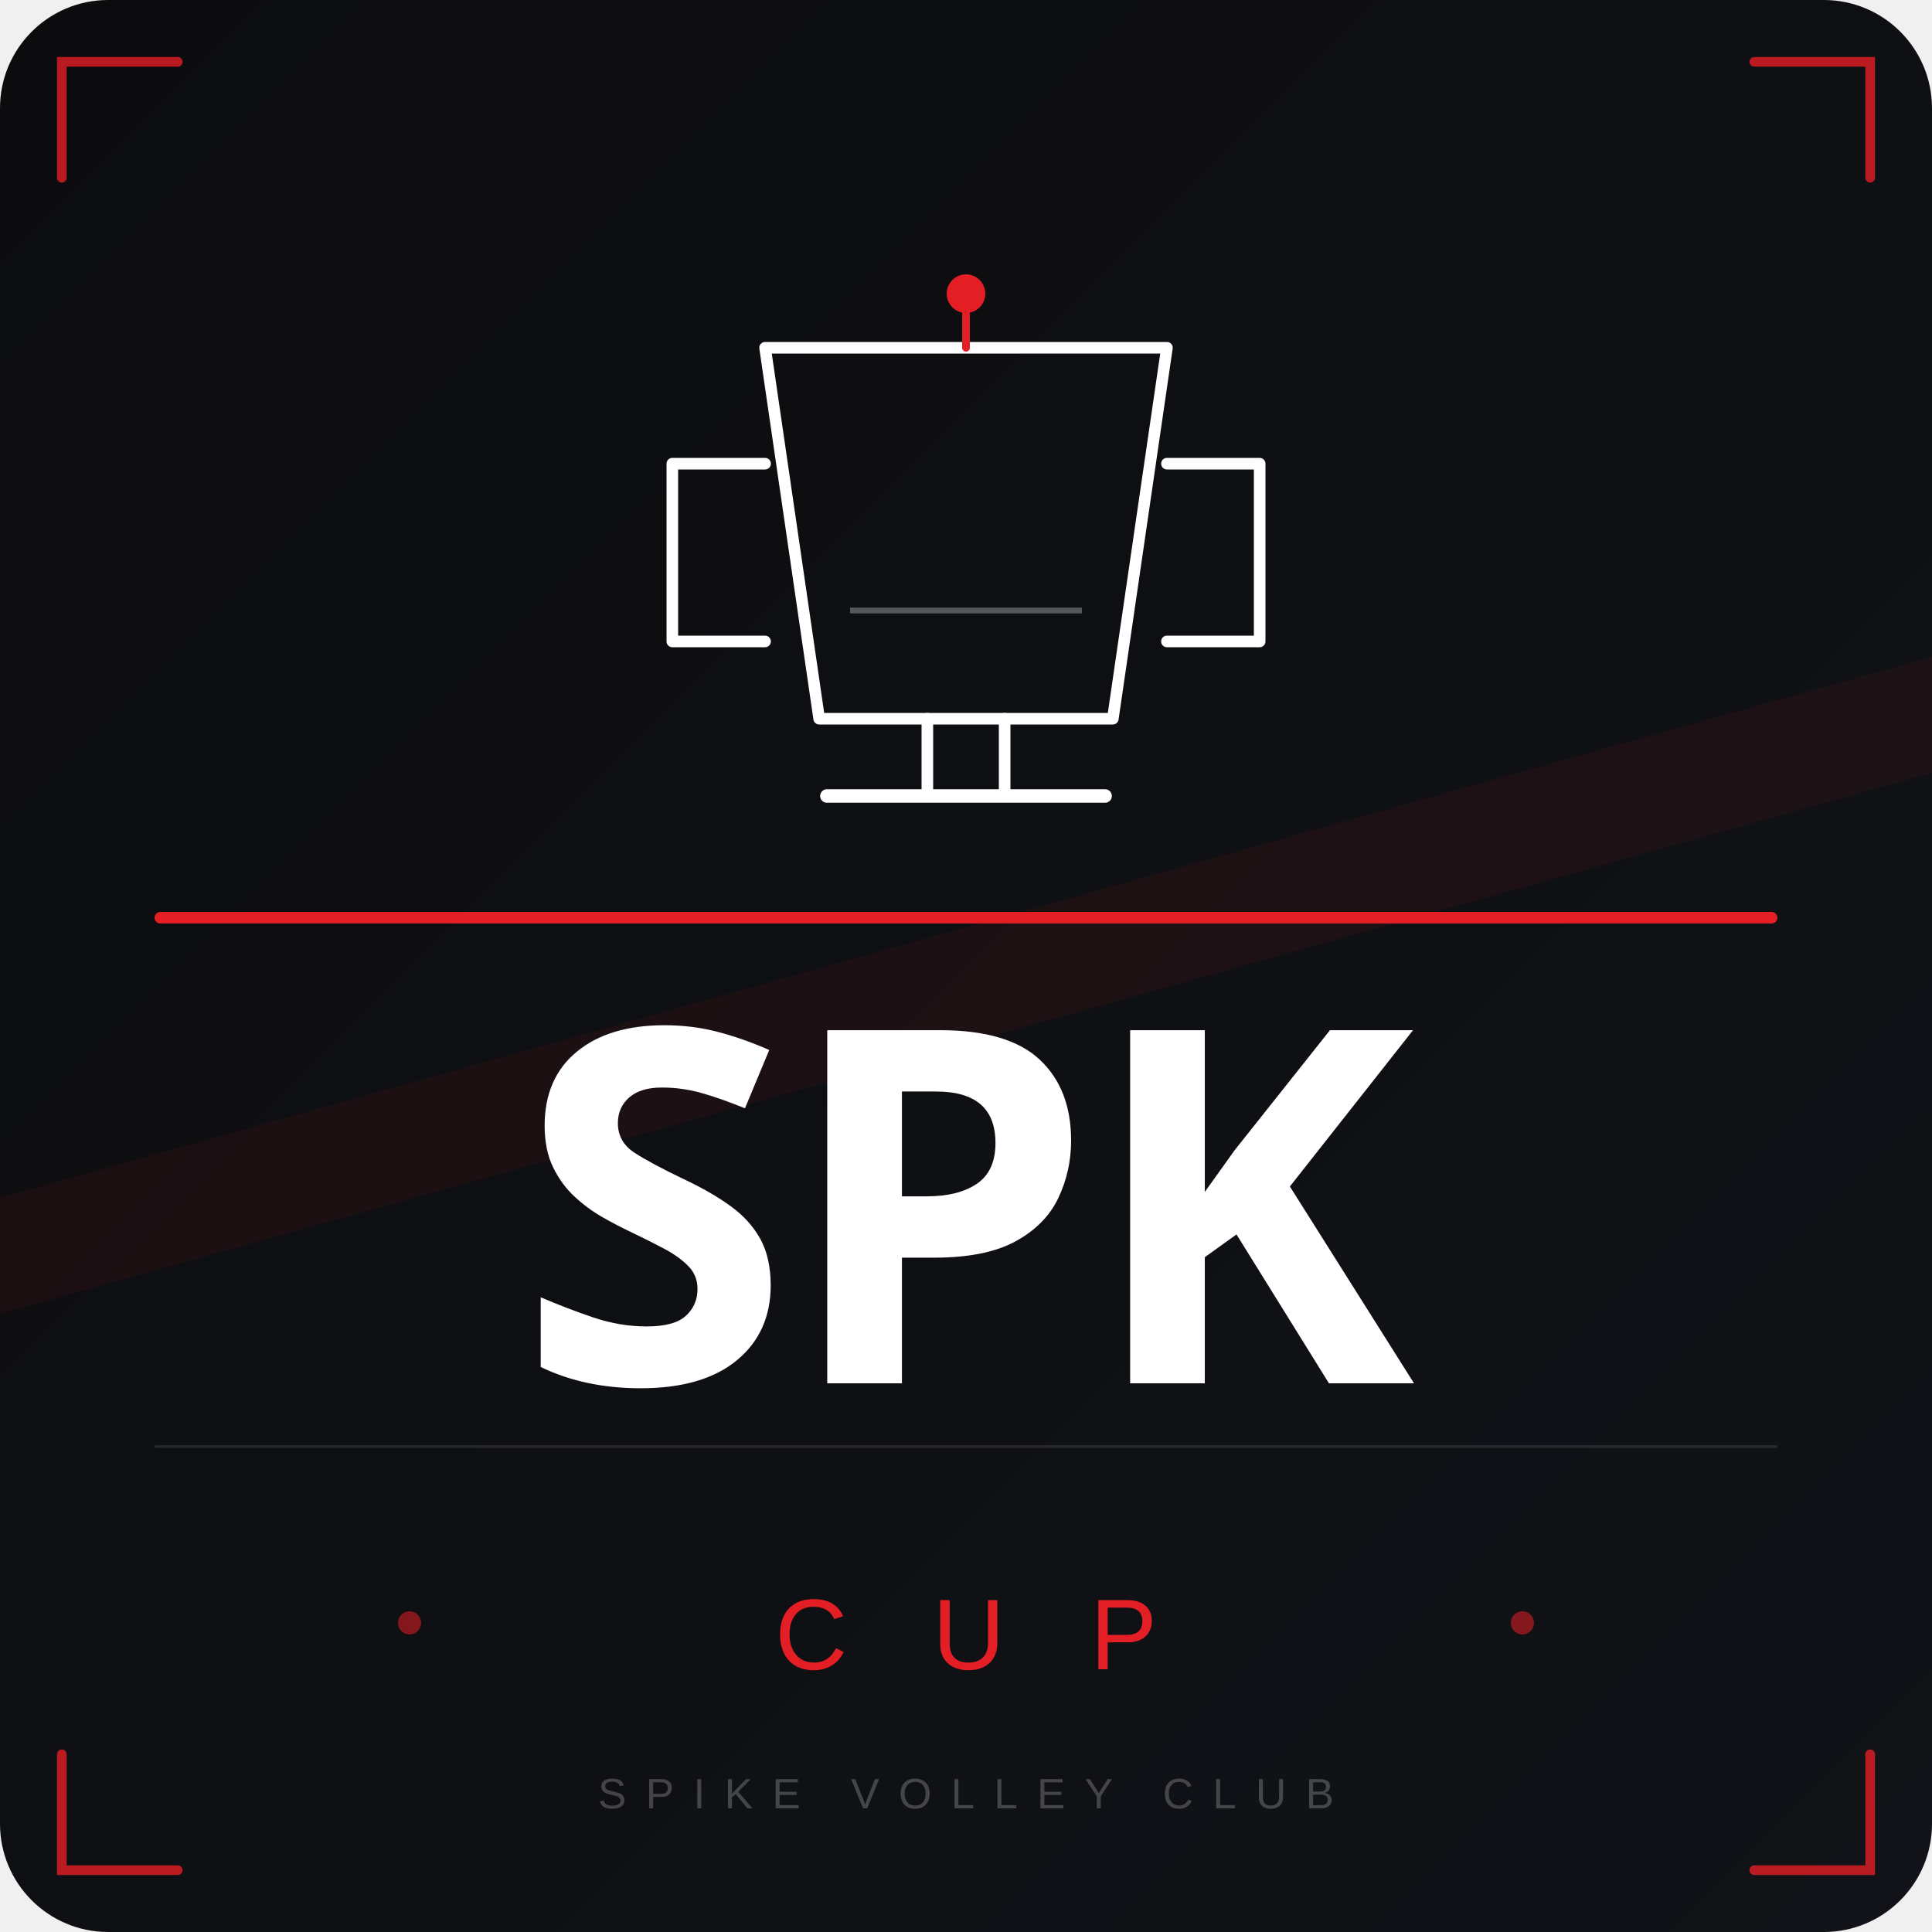
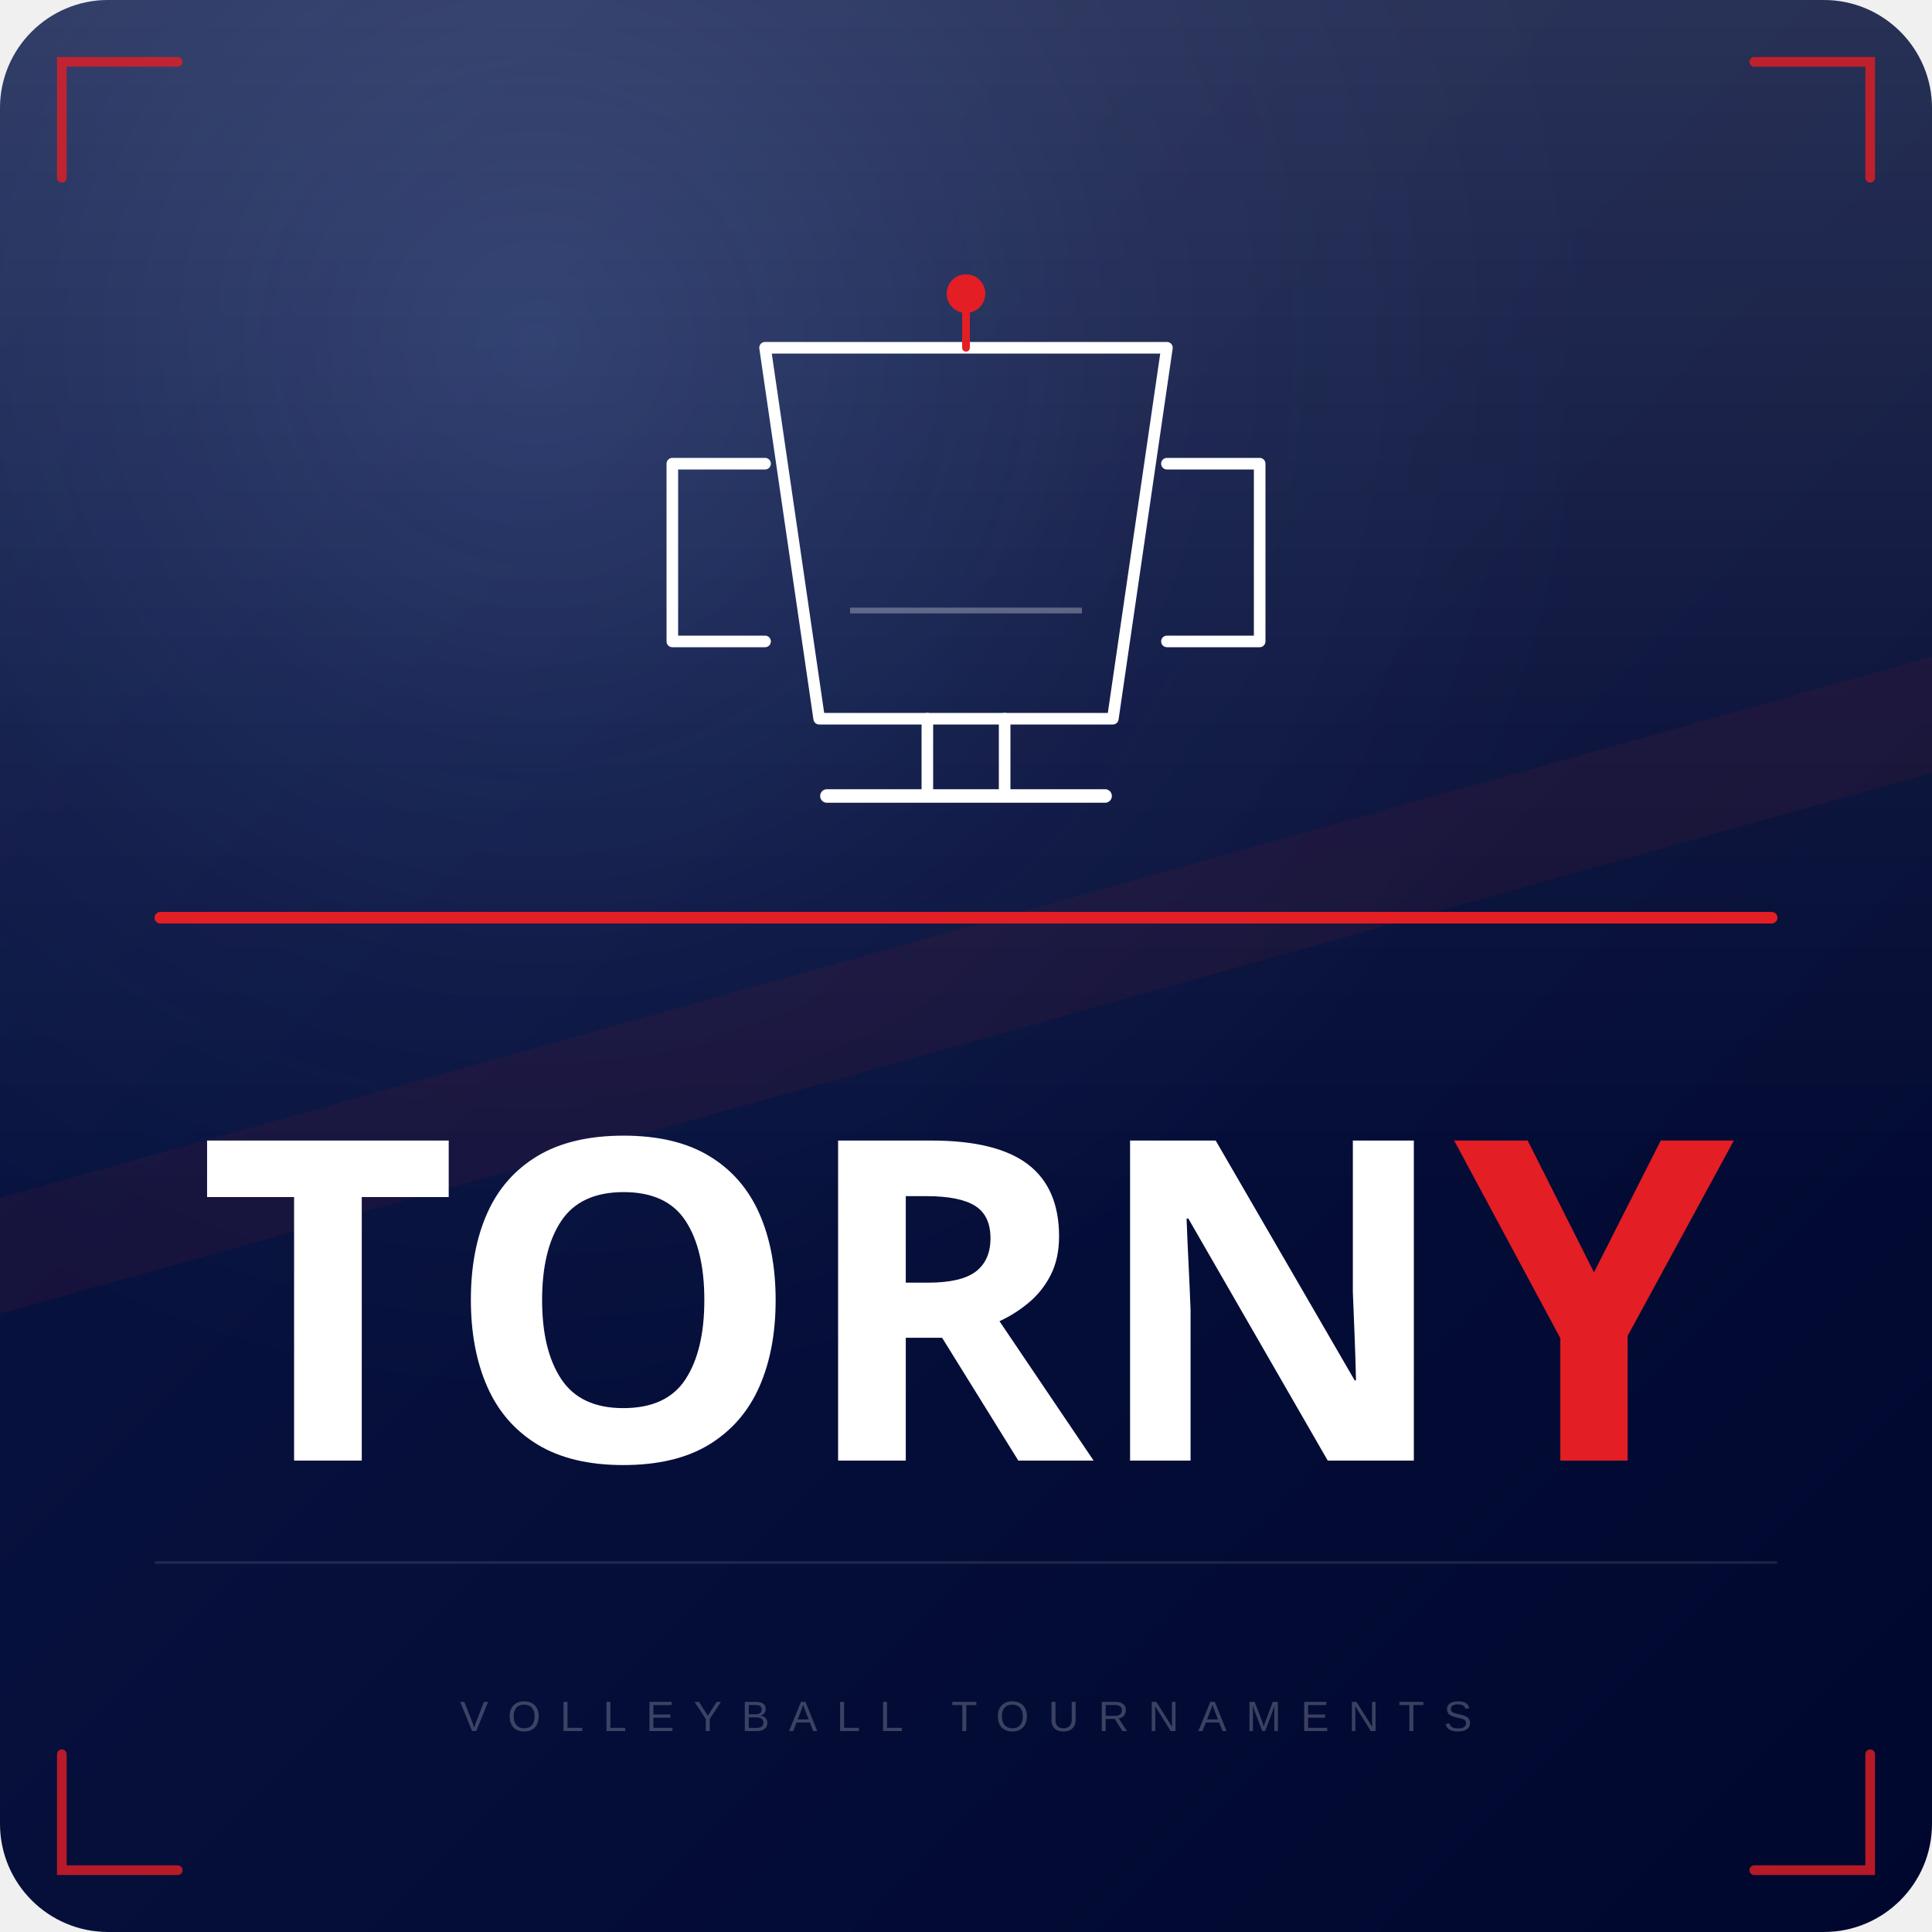
<svg xmlns="http://www.w3.org/2000/svg" viewBox="0 0 500 500" width="500" height="500">
  <defs>
    <linearGradient id="bg" x1="0%" y1="0%" x2="100%" y2="100%">
-       <stop offset="0%" stop-color="#0C0C0E" />
-       <stop offset="100%" stop-color="#111318" />
+       <stop offset="0%" stop-color="#0B1746" />
+       <stop offset="100%" stop-color="#00072E" />
    </linearGradient>
+     <linearGradient id="glass" x1="50%" y1="0%" x2="50%" y2="100%">
+       <stop offset="0%" stop-color="#FFFFFF" stop-opacity="0.14" />
+       <stop offset="38%" stop-color="#FFFFFF" stop-opacity="0.04" />
+       <stop offset="62%" stop-color="#FFFFFF" stop-opacity="0" />
+       <stop offset="100%" stop-color="#FFFFFF" stop-opacity="0" />
+     </linearGradient>
+     <radialGradient id="hotspot" cx="28%" cy="18%" r="55%">
+       <stop offset="0%" stop-color="#7BA8FF" stop-opacity="0.18" />
+       <stop offset="60%" stop-color="#7BA8FF" stop-opacity="0.04" />
+       <stop offset="100%" stop-color="#7BA8FF" stop-opacity="0" />
+     </radialGradient>
  </defs>
  <rect width="500" height="500" rx="28" fill="url(#bg)" />
+   <rect width="500" height="500" rx="28" fill="url(#hotspot)" />
+   <rect width="500" height="500" rx="28" fill="url(#glass)" />
  <polygon points="0,310 500,170 500,200 0,340" fill="#E31E24" opacity="0.07" />
  <g transform="translate(250, 148)">
    <polygon points="-52,-58 52,-58 38,38 -38,38" fill="none" stroke="#FFFFFF" stroke-width="3" stroke-linejoin="round" />
    <line x1="-30" y1="10" x2="30" y2="10" stroke="#FFFFFF" stroke-width="1.5" opacity="0.3" />
    <polyline points="-52,-28 -76,-28 -76,18 -52,18" fill="none" stroke="#FFFFFF" stroke-width="3" stroke-linejoin="round" stroke-linecap="round" />
    <polyline points="52,-28 76,-28 76,18 52,18" fill="none" stroke="#FFFFFF" stroke-width="3" stroke-linejoin="round" stroke-linecap="round" />
    <line x1="-10" y1="38" x2="-10" y2="58" stroke="#FFFFFF" stroke-width="3" stroke-linecap="round" />
    <line x1="10" y1="38" x2="10" y2="58" stroke="#FFFFFF" stroke-width="3" stroke-linecap="round" />
    <line x1="-36" y1="58" x2="36" y2="58" stroke="#FFFFFF" stroke-width="3.5" stroke-linecap="round" />
    <circle cx="0" cy="-72" r="5" fill="#E31E24" />
    <line x1="0" y1="-67" x2="0" y2="-58" stroke="#E31E24" stroke-width="2" stroke-linecap="round" />
  </g>
  <rect x="40" y="236" width="420" height="3" rx="1.5" fill="#E31E24" />
-   <text x="250" y="358" font-family="'Arial Black','Impact','Haettenschweiler',sans-serif" font-weight="900" font-size="128" letter-spacing="-2" text-anchor="middle" dominant-baseline="auto" fill="#FFFFFF">SPK</text>
-   <rect x="40" y="374" width="420" height="0.75" rx="0.5" fill="#FFFFFF" opacity="0.10" />
-   <text x="250" y="432" font-family="'Arial','Helvetica Neue',sans-serif" font-weight="400" font-size="26" letter-spacing="22" text-anchor="middle" dominant-baseline="auto" fill="#E31E24">CUP</text>
-   <circle cx="106" cy="420" r="3" fill="#E31E24" opacity="0.55" />
-   <circle cx="394" cy="420" r="3" fill="#E31E24" opacity="0.55" />
-   <text x="250" y="468" font-family="'Arial',sans-serif" font-weight="400" font-size="11" letter-spacing="5" text-anchor="middle" fill="#FFFFFF" opacity="0.22">SPIKE VOLLEY CLUB</text>
+   <text x="250" y="378" font-family="'Arial Black','Impact','Haettenschweiler',sans-serif" font-weight="900" font-size="116" letter-spacing="-1" text-anchor="middle" dominant-baseline="auto" fill="#FFFFFF">TORN<tspan fill="#E31E24">Y</tspan>
+   </text>
+   <rect x="40" y="404" width="420" height="0.75" rx="0.5" fill="#FFFFFF" opacity="0.10" />
+   <text x="250" y="448" font-family="'Arial',sans-serif" font-weight="400" font-size="11" letter-spacing="5" text-anchor="middle" fill="#FFFFFF" opacity="0.22">VOLLEYBALL TOURNAMENTS</text>
  <g stroke="#E31E24" stroke-width="2.5" fill="none" opacity="0.8" stroke-linecap="round">
    <path d="M16 46 L16 16 L46 16" />
    <path d="M454 16 L484 16 L484 46" />
    <path d="M16 454 L16 484 L46 484" />
    <path d="M454 484 L484 484 L484 454" />
  </g>
</svg>
